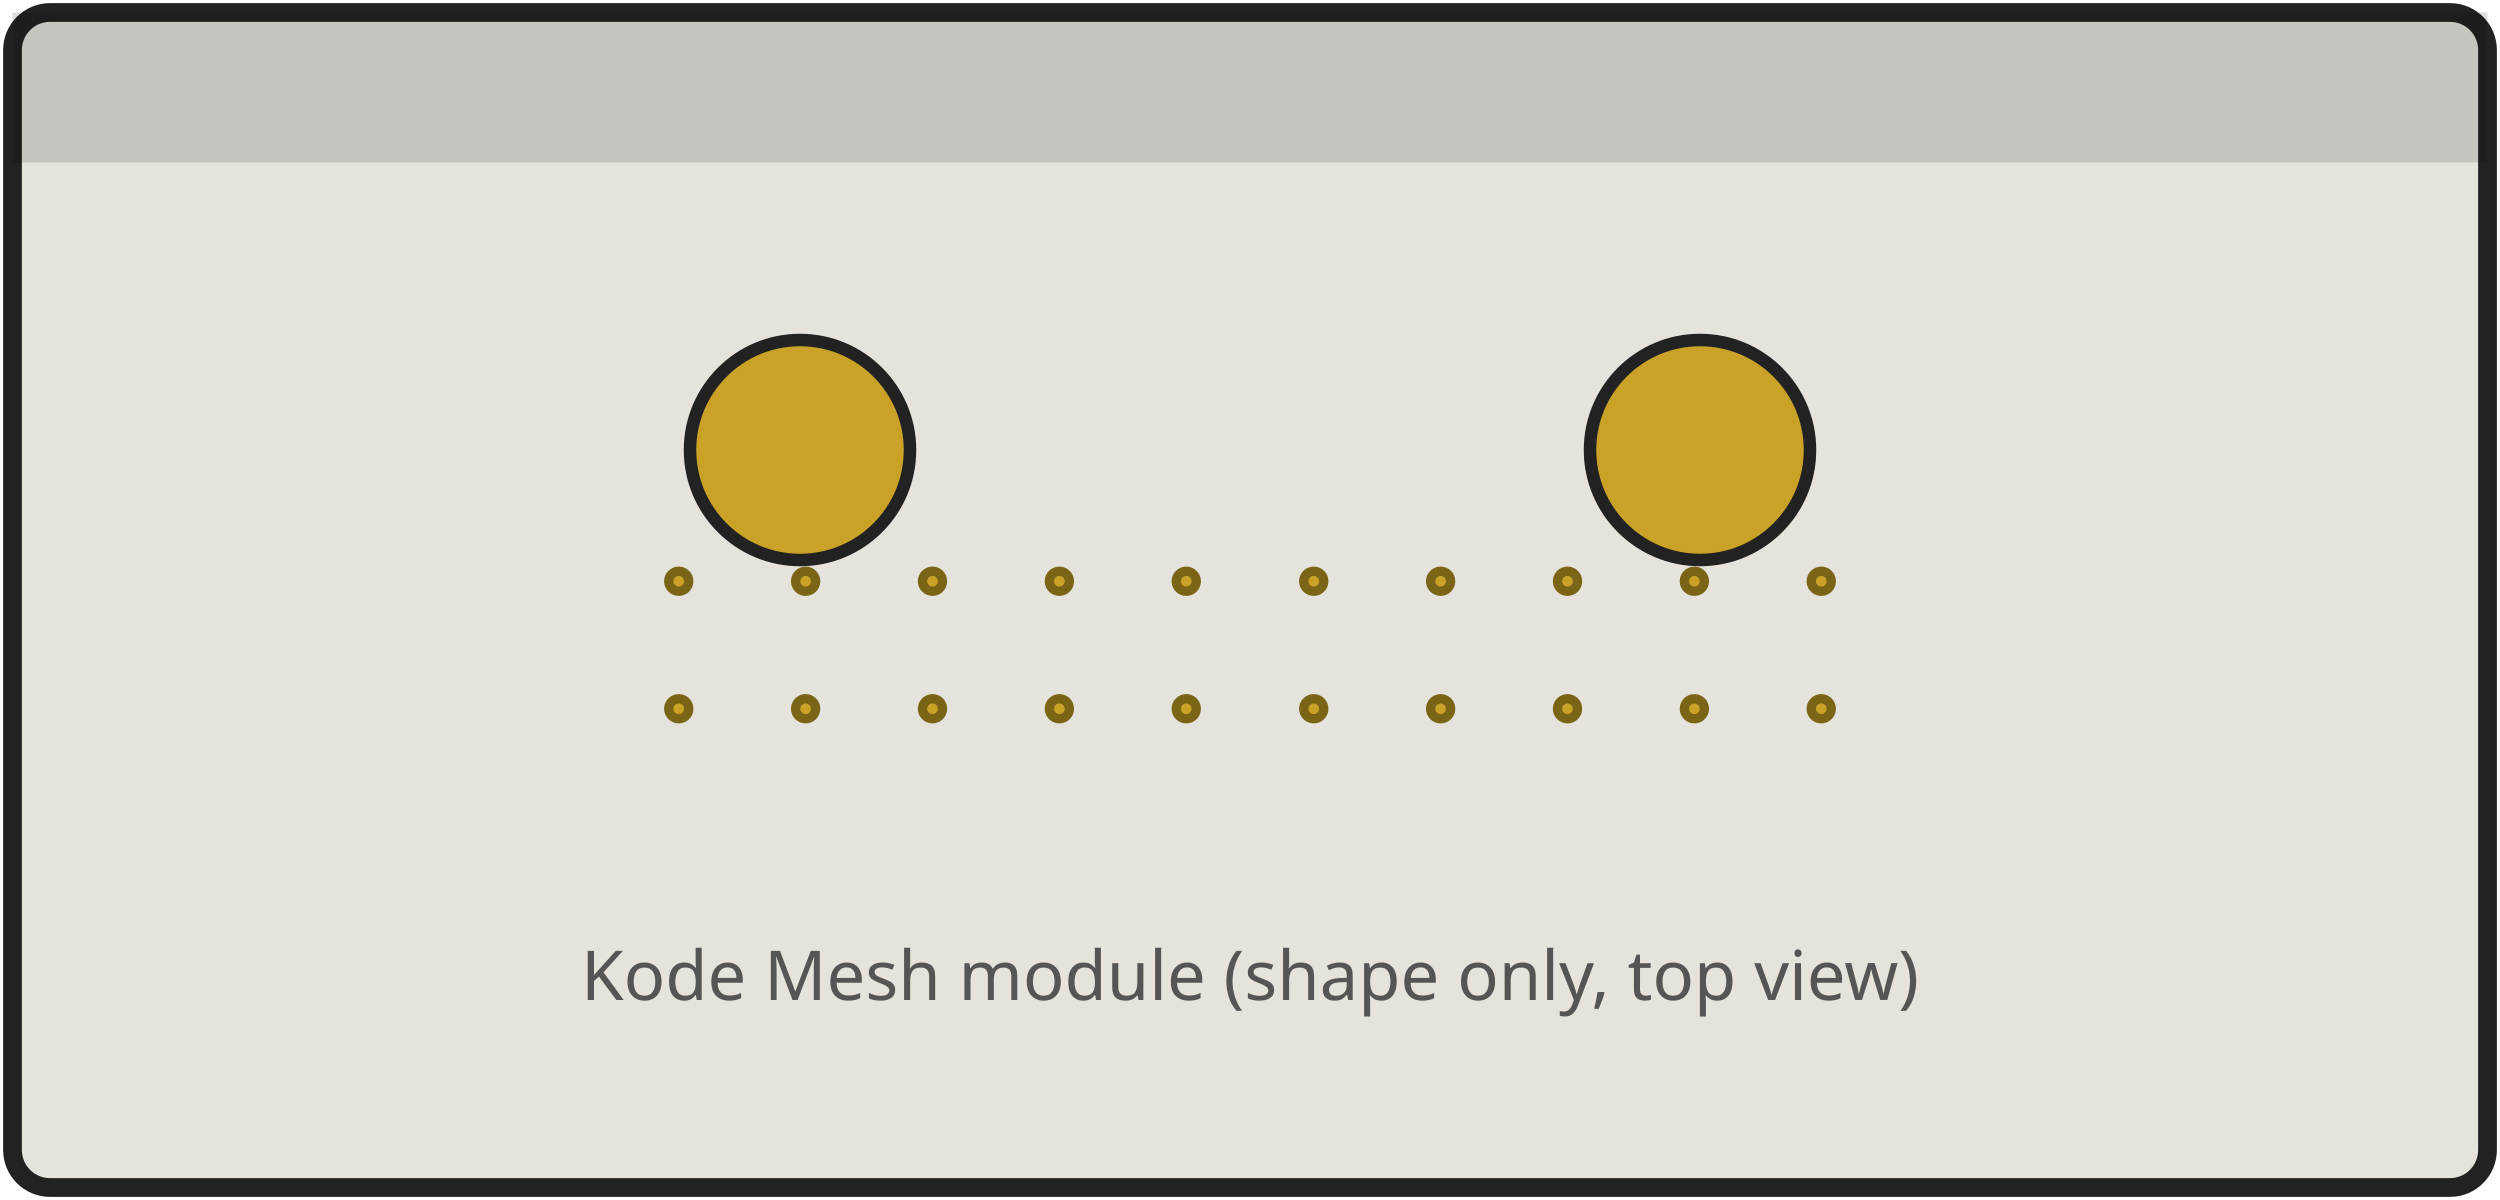
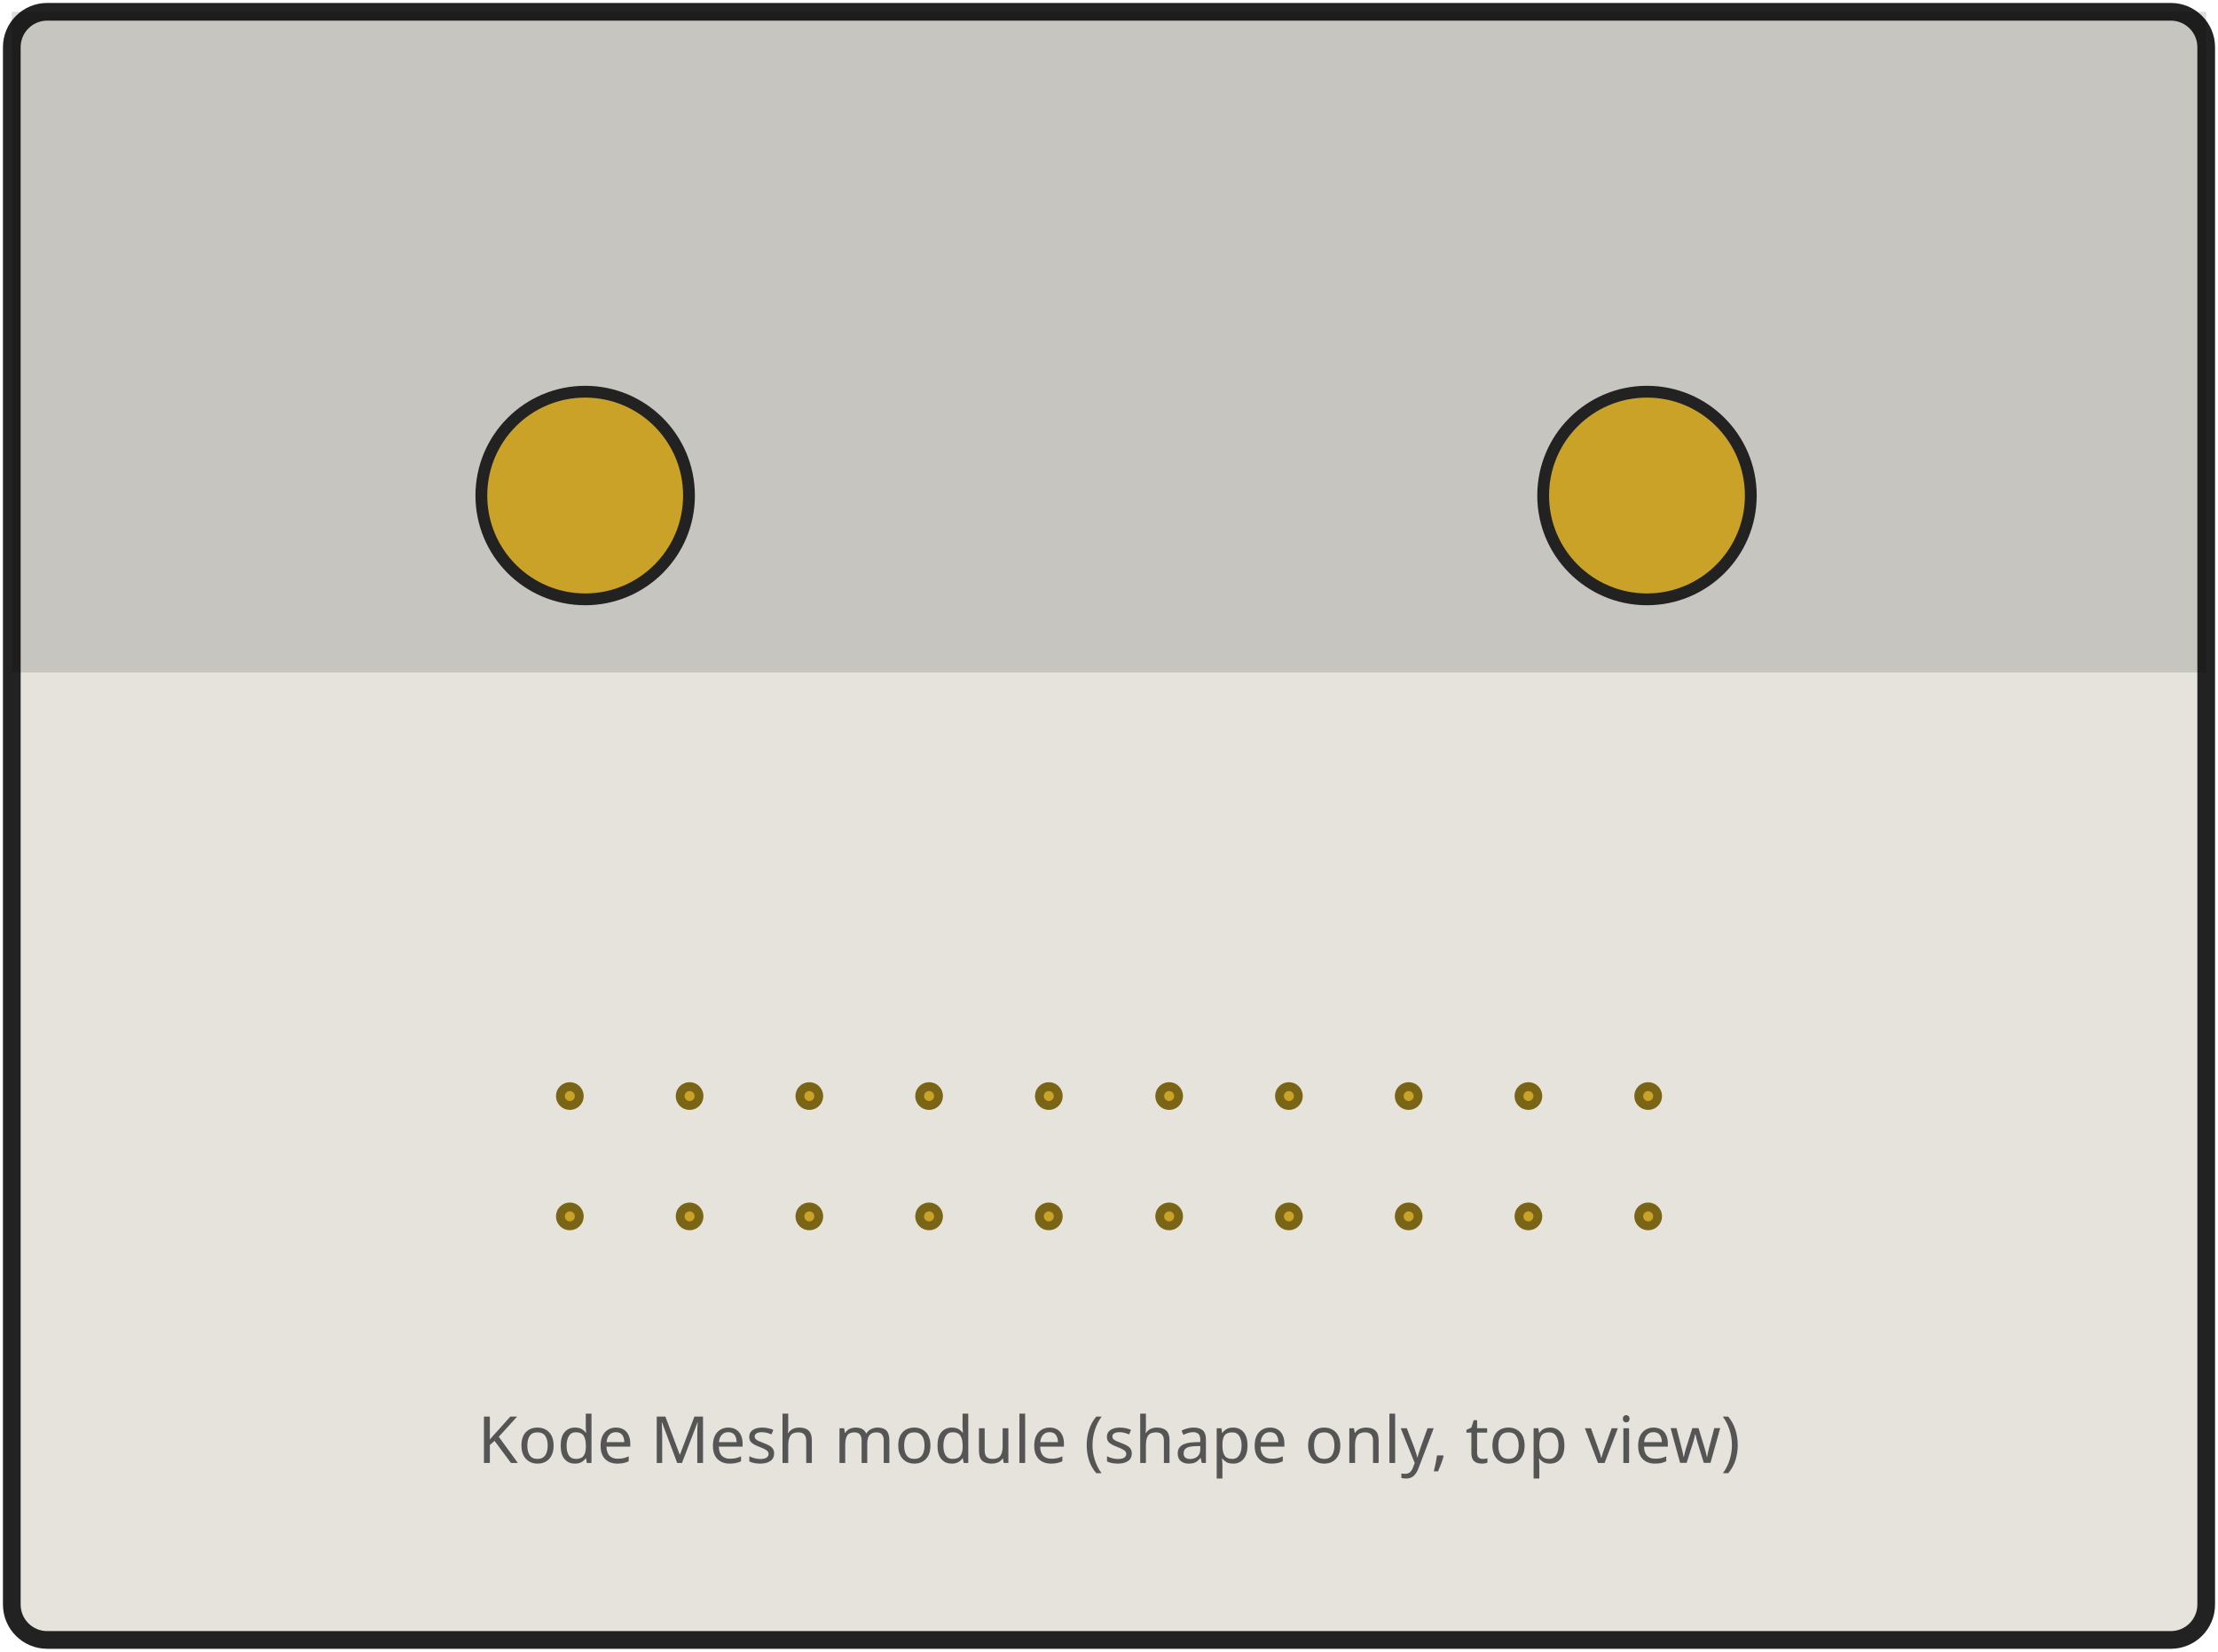
- <svg xmlns="http://www.w3.org/2000/svg" width="400" height="192" viewBox="0 0 400 192">
-   <rect x="2" y="2" width="396" height="188" rx="6" fill="#e6e3dc" stroke="#222" stroke-width="3" />
-   <rect x="2" y="2" width="396" height="24" fill="#0002" />
-   <circle cx="128" cy="72" r="17.6" fill="#c9a227" stroke="#222" stroke-width="2" />
-   <circle cx="272" cy="72" r="17.6" fill="#c9a227" stroke="#222" stroke-width="2" />
-   <text x="200" y="160" text-anchor="middle" font-family="sans-serif" font-size="11" fill="#555">Kode Mesh module (shape only, top view)</text>
-   <circle cx="108.6" cy="113.4" r="1.6" fill="#c9a227" stroke="#7a6416" stroke-width="1.5" />
-   <circle cx="108.6" cy="93" r="1.6" fill="#c9a227" stroke="#7a6416" stroke-width="1.5" />
-   <circle cx="128.9" cy="113.4" r="1.6" fill="#c9a227" stroke="#7a6416" stroke-width="1.5" />
-   <circle cx="128.9" cy="93" r="1.6" fill="#c9a227" stroke="#7a6416" stroke-width="1.5" />
-   <circle cx="149.2" cy="113.4" r="1.6" fill="#c9a227" stroke="#7a6416" stroke-width="1.5" />
-   <circle cx="149.2" cy="93" r="1.6" fill="#c9a227" stroke="#7a6416" stroke-width="1.5" />
-   <circle cx="169.5" cy="113.4" r="1.6" fill="#c9a227" stroke="#7a6416" stroke-width="1.5" />
-   <circle cx="169.5" cy="93" r="1.6" fill="#c9a227" stroke="#7a6416" stroke-width="1.5" />
-   <circle cx="189.8" cy="113.4" r="1.6" fill="#c9a227" stroke="#7a6416" stroke-width="1.5" />
-   <circle cx="189.8" cy="93" r="1.6" fill="#c9a227" stroke="#7a6416" stroke-width="1.5" />
-   <circle cx="210.2" cy="113.4" r="1.6" fill="#c9a227" stroke="#7a6416" stroke-width="1.5" />
-   <circle cx="210.2" cy="93" r="1.6" fill="#c9a227" stroke="#7a6416" stroke-width="1.5" />
-   <circle cx="230.5" cy="113.4" r="1.6" fill="#c9a227" stroke="#7a6416" stroke-width="1.5" />
-   <circle cx="230.5" cy="93" r="1.6" fill="#c9a227" stroke="#7a6416" stroke-width="1.5" />
-   <circle cx="250.8" cy="113.4" r="1.6" fill="#c9a227" stroke="#7a6416" stroke-width="1.5" />
-   <circle cx="250.8" cy="93" r="1.6" fill="#c9a227" stroke="#7a6416" stroke-width="1.5" />
-   <circle cx="271.1" cy="113.4" r="1.6" fill="#c9a227" stroke="#7a6416" stroke-width="1.5" />
-   <circle cx="271.1" cy="93" r="1.6" fill="#c9a227" stroke="#7a6416" stroke-width="1.5" />
-   <circle cx="291.4" cy="113.4" r="1.6" fill="#c9a227" stroke="#7a6416" stroke-width="1.5" />
-   <circle cx="291.4" cy="93" r="1.6" fill="#c9a227" stroke="#7a6416" stroke-width="1.5" />
+ <svg xmlns="http://www.w3.org/2000/svg" width="376" height="280" viewBox="0 0 376 280">
+   <rect x="2" y="2" width="372" height="276" rx="6" fill="#e6e3dc" stroke="#222" stroke-width="3" />
+   <rect x="2" y="2" width="372" height="112" fill="#0002" />
+   <circle cx="99.2" cy="84" r="17.6" fill="#c9a227" stroke="#222" stroke-width="2" />
+   <circle cx="279.2" cy="84" r="17.6" fill="#c9a227" stroke="#222" stroke-width="2" />
+   <text x="188" y="248" text-anchor="middle" font-family="sans-serif" font-size="11" fill="#555">Kode Mesh module (shape only, top view)</text>
+   <circle cx="96.6" cy="206.2" r="1.6" fill="#c9a227" stroke="#7a6416" stroke-width="1.5" />
+   <circle cx="96.6" cy="185.8" r="1.6" fill="#c9a227" stroke="#7a6416" stroke-width="1.5" />
+   <circle cx="116.9" cy="206.2" r="1.6" fill="#c9a227" stroke="#7a6416" stroke-width="1.5" />
+   <circle cx="116.9" cy="185.8" r="1.6" fill="#c9a227" stroke="#7a6416" stroke-width="1.5" />
+   <circle cx="137.2" cy="206.2" r="1.6" fill="#c9a227" stroke="#7a6416" stroke-width="1.5" />
+   <circle cx="137.2" cy="185.8" r="1.6" fill="#c9a227" stroke="#7a6416" stroke-width="1.5" />
+   <circle cx="157.5" cy="206.2" r="1.6" fill="#c9a227" stroke="#7a6416" stroke-width="1.5" />
+   <circle cx="157.5" cy="185.8" r="1.6" fill="#c9a227" stroke="#7a6416" stroke-width="1.5" />
+   <circle cx="177.8" cy="206.2" r="1.6" fill="#c9a227" stroke="#7a6416" stroke-width="1.5" />
+   <circle cx="177.8" cy="185.8" r="1.6" fill="#c9a227" stroke="#7a6416" stroke-width="1.5" />
+   <circle cx="198.2" cy="206.2" r="1.6" fill="#c9a227" stroke="#7a6416" stroke-width="1.5" />
+   <circle cx="198.2" cy="185.8" r="1.6" fill="#c9a227" stroke="#7a6416" stroke-width="1.5" />
+   <circle cx="218.5" cy="206.2" r="1.6" fill="#c9a227" stroke="#7a6416" stroke-width="1.5" />
+   <circle cx="218.5" cy="185.8" r="1.6" fill="#c9a227" stroke="#7a6416" stroke-width="1.5" />
+   <circle cx="238.8" cy="206.2" r="1.6" fill="#c9a227" stroke="#7a6416" stroke-width="1.5" />
+   <circle cx="238.8" cy="185.8" r="1.6" fill="#c9a227" stroke="#7a6416" stroke-width="1.5" />
+   <circle cx="259.1" cy="206.2" r="1.6" fill="#c9a227" stroke="#7a6416" stroke-width="1.5" />
+   <circle cx="259.1" cy="185.8" r="1.6" fill="#c9a227" stroke="#7a6416" stroke-width="1.5" />
+   <circle cx="279.4" cy="206.2" r="1.6" fill="#c9a227" stroke="#7a6416" stroke-width="1.5" />
+   <circle cx="279.4" cy="185.8" r="1.6" fill="#c9a227" stroke="#7a6416" stroke-width="1.5" />
</svg>
